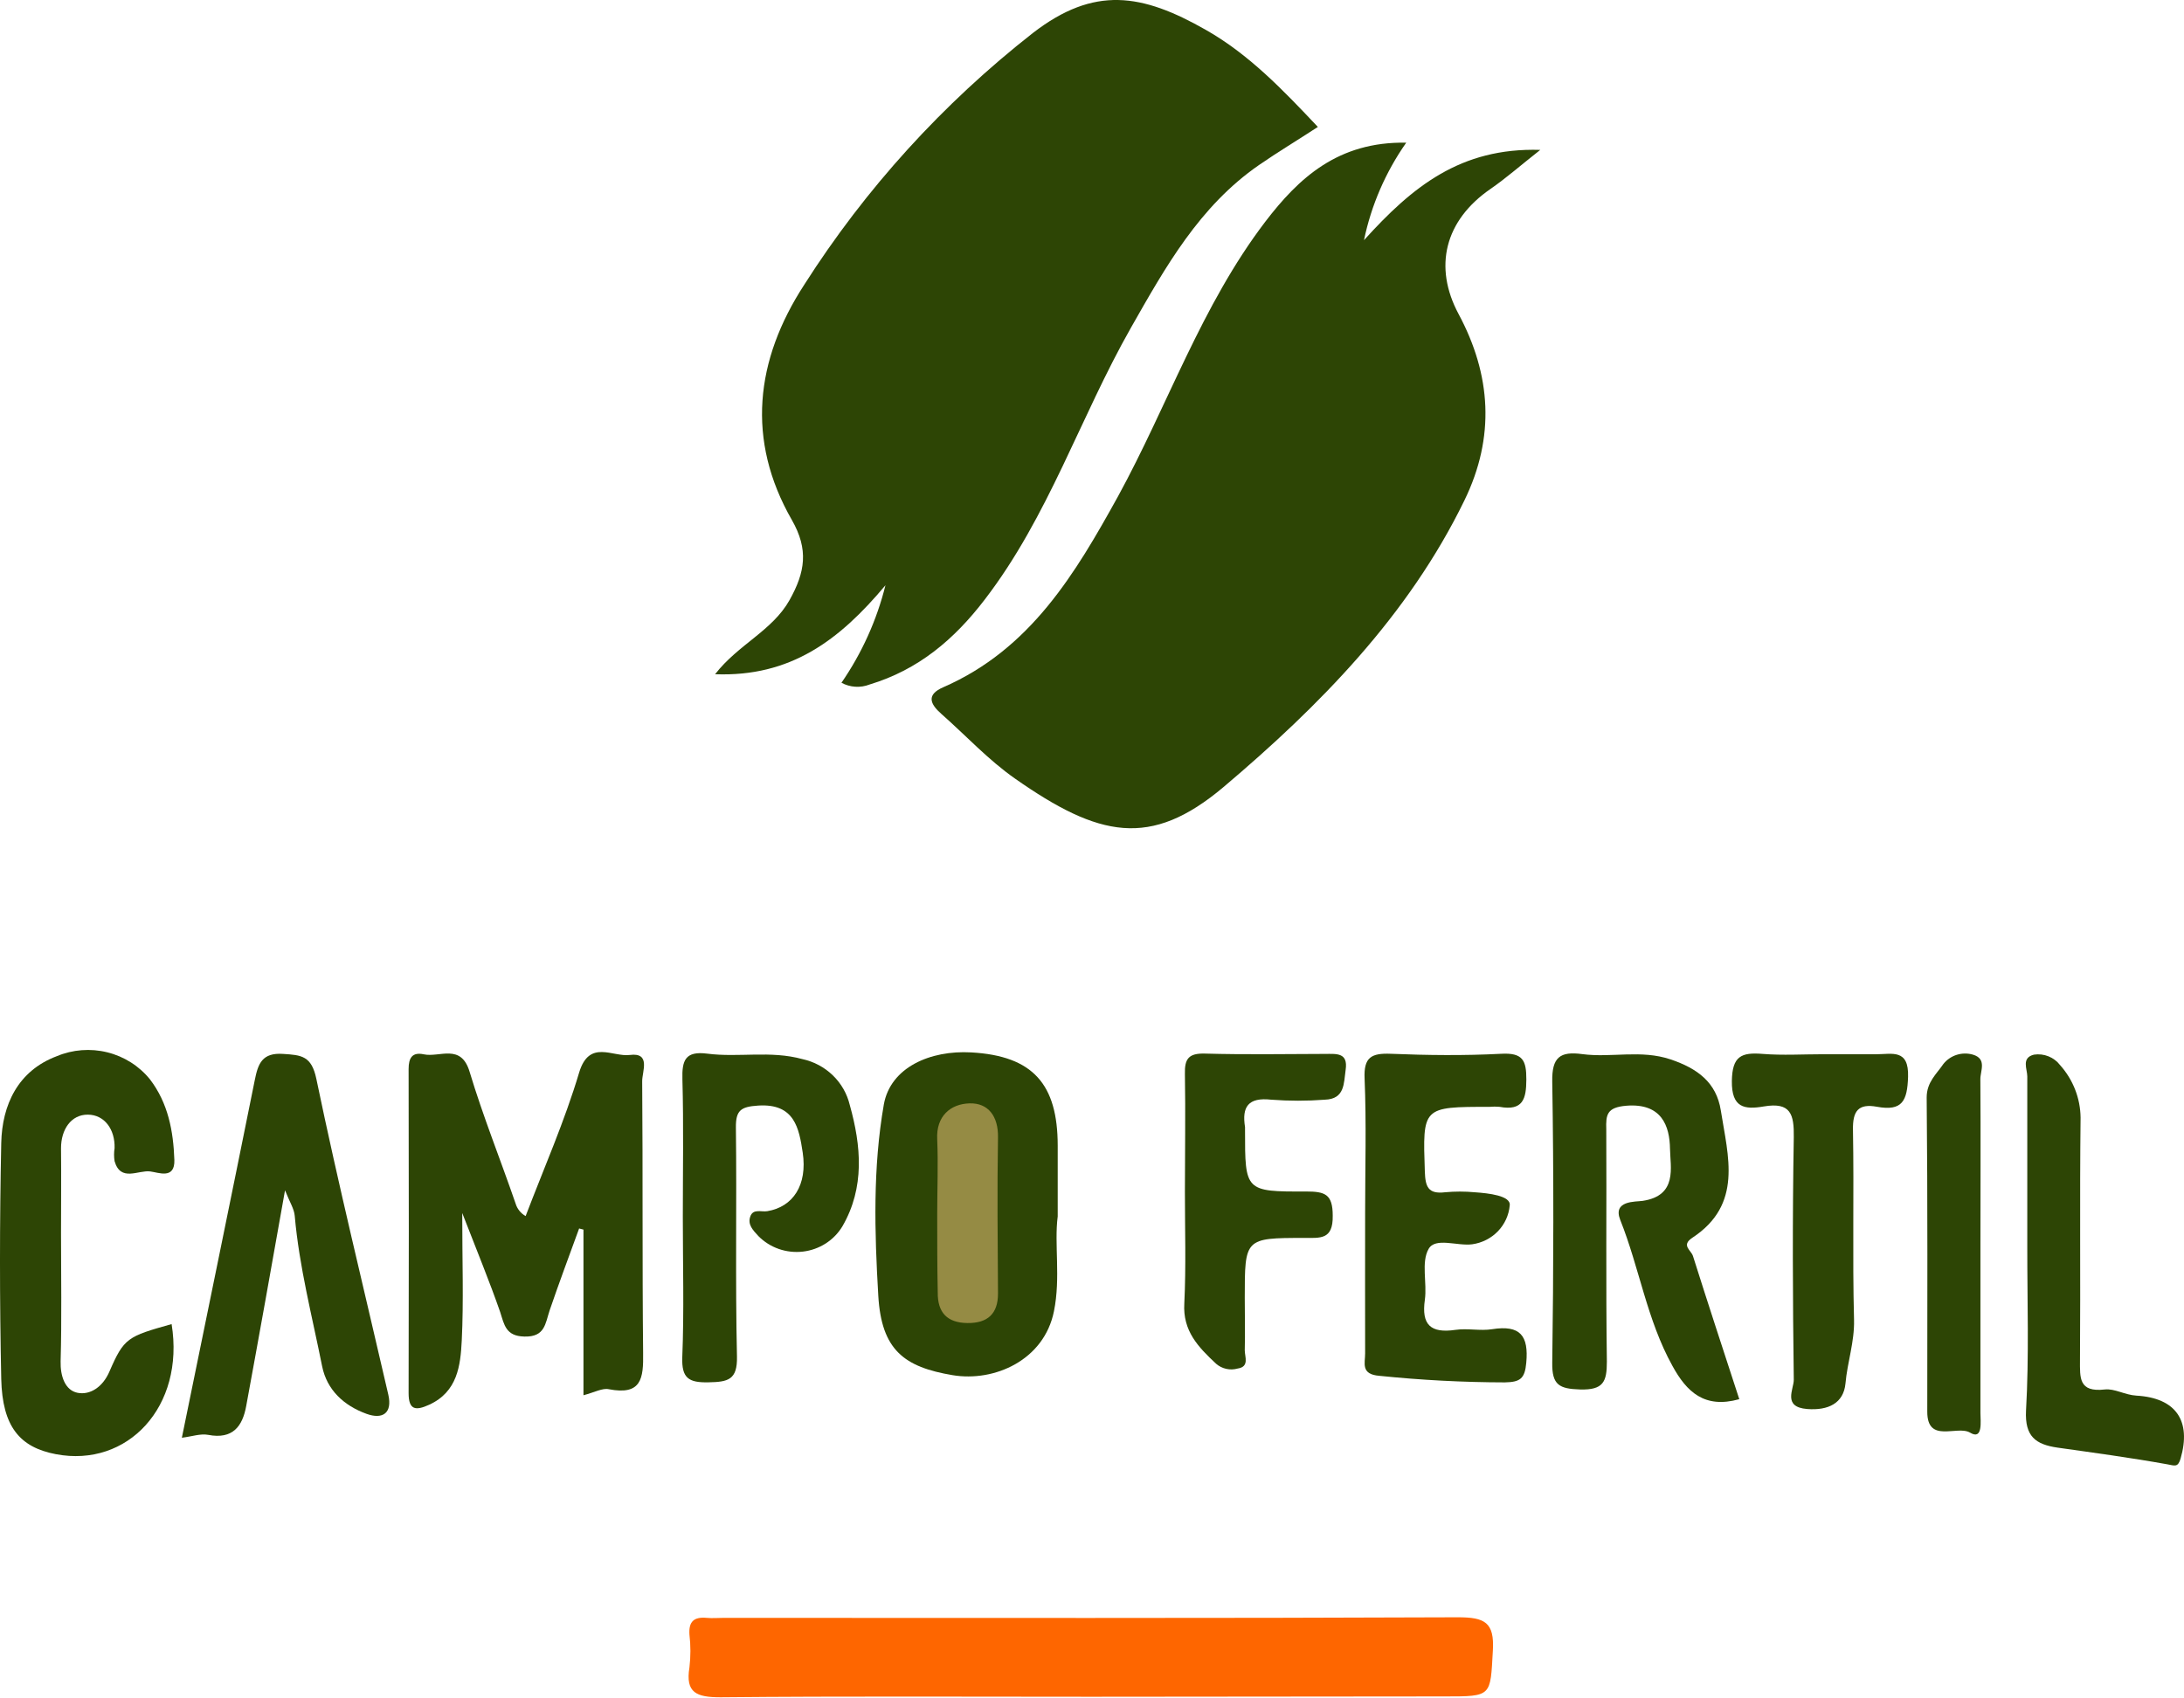
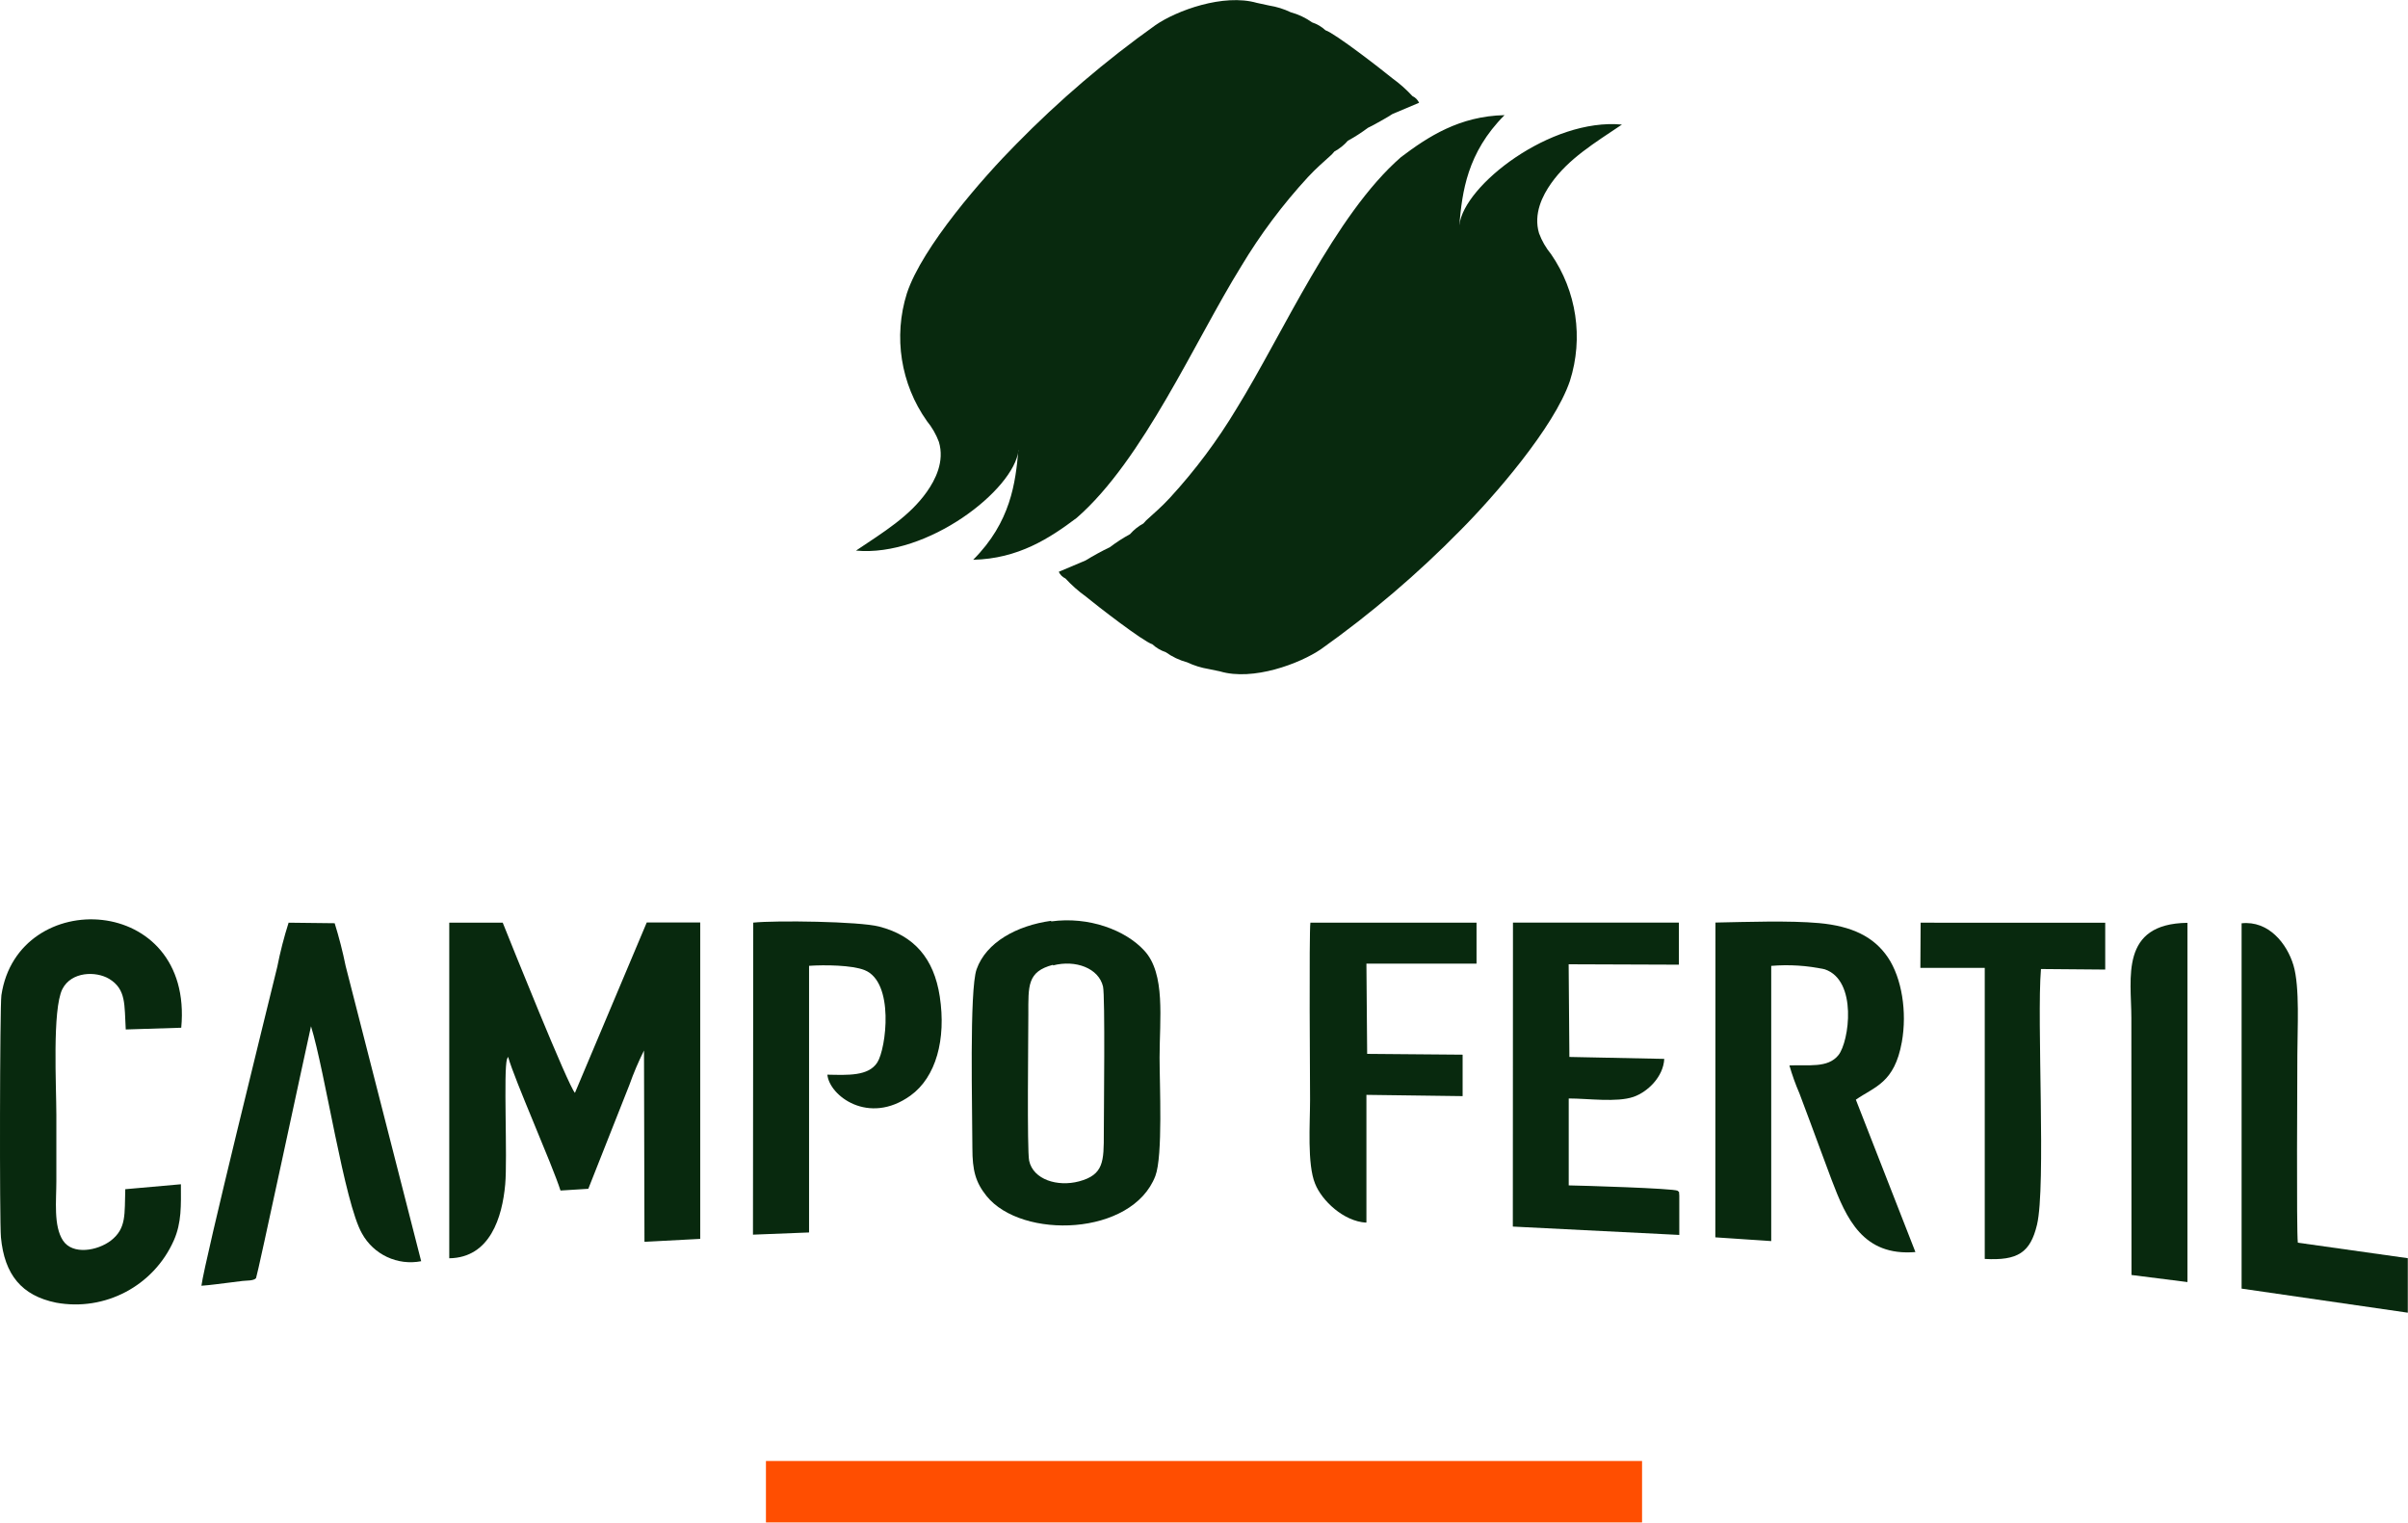
- <svg xmlns="http://www.w3.org/2000/svg" width="220" height="171" viewBox="0 0 220 171" fill="none">
-   <path d="M84.764 68.787C86.823 65.795 88.323 62.469 89.195 58.963C84.548 64.513 79.639 68.212 72.032 67.928C74.365 64.922 77.805 63.548 79.538 60.449C81.102 57.648 81.48 55.375 79.76 52.376C75.154 44.336 76.072 36.282 81.015 28.684C87.175 19.011 94.967 10.433 104.058 3.314C110.235 -1.449 115.036 -0.65 121.456 3.004C125.806 5.468 129.245 9.069 132.752 12.788C130.729 14.11 128.746 15.299 126.831 16.62C120.816 20.776 117.39 26.92 113.93 33.005C108.799 42.03 105.622 52.045 99.182 60.423C96.114 64.427 92.513 67.479 87.59 68.965C87.135 69.143 86.645 69.219 86.156 69.188C85.668 69.157 85.192 69.02 84.764 68.787Z" fill="#2D4505" />
-   <path d="M141.654 14.374C139.576 17.335 138.129 20.677 137.398 24.198C142.254 18.827 147.109 14.856 155.155 15.101C153.057 16.759 151.668 17.981 150.157 19.025C145.518 22.216 144.385 26.894 146.927 31.637C150.205 37.755 150.63 44.012 147.521 50.401C141.87 62.022 132.907 71.126 123.244 79.298C115.886 85.502 110.687 84.353 102.251 78.446C99.553 76.563 97.294 74.099 94.833 71.932C93.673 70.915 93.302 69.99 95.008 69.243C103.808 65.411 108.327 57.774 112.616 50.017C117.633 40.847 121.018 30.785 127.452 22.342C130.823 17.935 134.775 14.255 141.654 14.374Z" fill="#2D4505" />
-   <path d="M109.918 170.947C97.476 170.947 85.034 170.881 72.592 171C70.171 171 69.025 170.564 69.45 167.987C69.579 166.89 69.579 165.781 69.45 164.684C69.362 163.363 69.901 162.88 71.196 162.999C71.749 163.052 72.316 162.999 72.875 162.999C97.537 162.999 122.198 163.045 146.853 162.94C149.55 162.94 150.549 163.435 150.38 166.289C150.117 170.914 150.319 170.914 145.551 170.914L109.918 170.947Z" fill="#FE6600" />
-   <path d="M58.774 140.569V123.881L58.336 123.768C57.338 126.517 56.313 129.245 55.369 132.014C54.924 133.335 54.91 134.716 52.82 134.656C50.952 134.617 50.797 133.474 50.385 132.192C49.32 129.12 48.072 126.107 46.562 122.209C46.562 127.085 46.71 131.082 46.514 135.059C46.386 137.577 46.09 140.219 43.23 141.527C41.882 142.142 41.16 142.076 41.16 140.358C41.187 129.479 41.187 118.595 41.16 107.707C41.16 106.584 41.524 105.976 42.684 106.221C44.296 106.564 46.447 105.085 47.31 107.998C48.659 112.477 50.412 116.825 51.936 121.251C52.094 121.786 52.456 122.24 52.948 122.52C54.789 117.69 56.879 112.96 58.343 108.044C59.361 104.688 61.715 106.512 63.434 106.287C65.592 106.009 64.682 107.952 64.689 108.93C64.763 118.054 64.689 127.177 64.783 136.301C64.823 138.871 64.628 140.602 61.323 139.962C60.69 139.823 59.894 140.279 58.774 140.569Z" fill="#2D4505" />
-   <path d="M175.203 140.966C171.697 141.944 169.903 140.239 168.46 137.596C165.897 132.972 165.142 127.746 163.213 122.91C162.424 120.928 164.757 121.093 165.465 120.987C169.013 120.458 168.251 117.591 168.224 115.741C168.19 113.442 167.387 111.117 163.827 111.401C161.864 111.566 161.756 112.299 161.804 113.779C161.844 121.582 161.756 129.384 161.864 137.18C161.864 139.208 161.52 140.054 159.167 139.988C157.076 139.922 156.328 139.545 156.362 137.299C156.496 127.851 156.517 118.397 156.362 108.956C156.321 106.518 157.144 105.897 159.383 106.201C162.323 106.591 165.304 105.725 168.291 106.736C170.988 107.648 172.897 109.049 173.342 111.876C174.07 116.501 175.581 121.35 170.469 124.707C169.316 125.473 170.348 125.949 170.537 126.543C172.034 131.287 173.592 136.031 175.203 140.966Z" fill="#2D4505" />
-   <path d="M17.287 133.401C18.636 141.712 12.85 147.883 5.634 146.509C1.979 145.815 0.239 143.721 0.125 138.937C-0.042 131.009 -0.042 123.081 0.125 115.153C0.212 111.321 1.797 107.886 5.715 106.412C7.324 105.738 9.114 105.6 10.81 106.021C12.506 106.441 14.014 107.396 15.102 108.738C16.937 111.136 17.463 113.957 17.564 116.864C17.625 118.846 15.979 118.126 15.129 118.021C13.915 117.869 12.155 119.104 11.542 116.99C11.473 116.552 11.473 116.106 11.542 115.669C11.596 113.792 10.53 112.306 8.844 112.299C7.158 112.292 6.147 113.799 6.147 115.675C6.181 118.536 6.147 121.397 6.147 124.264C6.147 128.558 6.228 132.853 6.106 137.14C6.066 138.66 6.565 140.08 7.819 140.325C9.074 140.569 10.348 139.75 11.023 138.184C12.493 134.788 12.843 134.65 17.287 133.401Z" fill="#2D4505" />
-   <path d="M106.546 122.553C106.182 125.347 106.856 128.704 106.168 132.106C105.177 137.041 100.167 139.248 95.965 138.548C91.063 137.728 88.797 136.004 88.473 130.554C88.096 124.145 87.913 117.664 89.033 111.262C89.707 107.542 93.7 105.791 97.84 106.029C104.071 106.379 106.533 109.247 106.546 115.391V122.553Z" fill="#2D4505" />
-   <path d="M28.711 119.923C27.362 127.528 26.101 134.604 24.8 141.66C24.429 143.694 23.451 145.036 20.969 144.56C20.194 144.415 19.337 144.725 18.319 144.851C20.78 132.806 23.249 120.822 25.663 108.824C25.993 107.172 26.398 106.029 28.529 106.181C30.357 106.3 31.381 106.366 31.867 108.698C34.079 119.349 36.675 129.913 39.117 140.517C39.535 142.36 38.563 143.04 36.911 142.439C34.645 141.613 32.933 140.054 32.447 137.643C31.442 132.608 30.141 127.627 29.689 122.493C29.628 121.78 29.183 121.113 28.711 119.923Z" fill="#2D4505" />
-   <path d="M137.513 122.183C137.513 117.67 137.648 113.158 137.459 108.659C137.364 106.518 138.133 106.089 140.102 106.168C143.798 106.32 147.52 106.36 151.202 106.168C153.401 106.043 153.758 106.829 153.752 108.764C153.745 110.7 153.421 111.949 151.054 111.513C150.72 111.483 150.383 111.483 150.049 111.513C143.258 111.513 143.306 111.513 143.528 118.06C143.582 119.56 143.859 120.32 145.551 120.121C146.556 120.026 147.568 120.026 148.572 120.121C149.921 120.214 152.207 120.458 152.079 121.443C151.994 122.419 151.574 123.338 150.887 124.05C150.199 124.761 149.286 125.224 148.296 125.361C146.785 125.559 144.587 124.627 143.906 125.83C143.137 127.184 143.771 129.245 143.528 130.963C143.177 133.454 144.088 134.352 146.617 133.982C147.824 133.804 149.105 134.108 150.306 133.916C153.151 133.467 153.994 134.577 153.745 137.292C153.603 138.898 153.138 139.241 151.594 139.274C147.375 139.266 143.159 139.045 138.963 138.614C137.041 138.468 137.52 137.332 137.513 136.348C137.499 131.637 137.513 126.913 137.513 122.183Z" fill="#2D4505" />
-   <path d="M68.782 122.619C68.782 117.994 68.869 113.369 68.741 108.745C68.687 106.842 69.018 105.864 71.25 106.155C74.413 106.564 77.602 105.818 80.826 106.703C81.986 106.955 83.049 107.523 83.894 108.341C84.738 109.159 85.33 110.195 85.6 111.328C86.754 115.444 87.124 119.633 84.859 123.55C84.44 124.246 83.864 124.838 83.174 125.28C82.484 125.721 81.699 126.001 80.881 126.097C80.062 126.193 79.233 126.102 78.456 125.833C77.679 125.563 76.976 125.121 76.402 124.541C75.849 123.94 75.289 123.379 75.579 122.559C75.869 121.74 76.699 122.13 77.299 122.024C79.895 121.588 81.345 119.382 80.86 116.124C80.489 113.693 80.057 111.143 76.362 111.387C74.629 111.5 74.109 111.863 74.129 113.601C74.224 121.291 74.062 128.981 74.237 136.665C74.291 139.043 73.327 139.228 71.351 139.268C69.375 139.307 68.654 138.852 68.728 136.744C68.917 132.067 68.782 127.343 68.782 122.619Z" fill="#2D4505" />
-   <path d="M119.359 120.102C119.359 116.138 119.427 112.174 119.359 108.21C119.319 106.67 119.73 106.102 121.382 106.148C125.429 106.261 129.475 106.194 133.474 106.181C134.627 106.181 135.807 106.023 135.551 107.78C135.355 109.141 135.483 110.727 133.453 110.793C131.658 110.93 129.854 110.93 128.059 110.793C125.725 110.529 125.085 111.52 125.415 113.554C125.422 113.664 125.422 113.775 125.415 113.885C125.415 119.996 125.415 120.069 131.552 120.042C133.46 120.042 134.249 120.293 134.249 122.48C134.29 124.944 132.968 124.713 131.349 124.72C125.388 124.72 125.388 124.766 125.388 130.752C125.388 132.509 125.435 134.267 125.388 136.037C125.388 136.698 125.88 137.702 124.666 137.88C124.293 137.985 123.899 137.996 123.521 137.911C123.143 137.827 122.792 137.65 122.502 137.398C120.701 135.713 119.13 134.095 119.299 131.313C119.481 127.574 119.359 123.834 119.359 120.102Z" fill="#2D4505" />
-   <path d="M183.613 106.214C185.407 106.214 187.207 106.214 189.008 106.214C190.593 106.214 192.292 105.646 192.204 108.494C192.123 110.898 191.638 111.975 189.075 111.506C187.18 111.156 186.621 111.949 186.654 113.819C186.769 120.194 186.594 126.57 186.762 132.978C186.816 135.198 186.088 137.24 185.899 139.387C185.71 141.369 184.173 142.122 182.042 141.957C179.54 141.759 180.693 139.975 180.693 139.01C180.585 130.871 180.551 122.731 180.693 114.565C180.727 112.273 180.389 111.011 177.678 111.473C175.736 111.804 174.421 111.625 174.455 108.91C174.495 106.406 175.399 106.003 177.571 106.181C179.567 106.34 181.596 106.214 183.613 106.214Z" fill="#2D4505" />
-   <path d="M204.214 125.625C204.214 119.903 204.214 114.182 204.214 108.447C204.214 107.707 203.587 106.571 204.889 106.254C205.384 106.18 205.89 106.24 206.353 106.426C206.816 106.612 207.219 106.918 207.519 107.311C208.828 108.776 209.559 110.65 209.582 112.596C209.488 120.743 209.582 128.882 209.522 137.041C209.522 138.812 209.38 140.292 212.023 139.988C213.008 139.876 214.047 140.543 215.213 140.609C219.219 140.84 220.75 143.172 219.657 146.945C219.388 147.863 219.077 147.665 218.309 147.526C214.647 146.866 210.958 146.37 207.269 145.848C205.057 145.531 203.958 144.718 204.086 142.129C204.403 136.638 204.208 131.128 204.214 125.625Z" fill="#2D4505" />
-   <path d="M199.494 125.539C199.494 131.142 199.494 136.77 199.494 142.36C199.494 143.159 199.77 145.128 198.462 144.342C197.154 143.556 194.139 145.478 194.139 142.234C194.139 131.663 194.187 121.093 194.079 110.568C194.079 109.016 195.09 108.19 195.758 107.199C196.1 106.766 196.568 106.444 197.099 106.275C197.631 106.107 198.202 106.099 198.738 106.254C200.175 106.677 199.474 107.906 199.487 108.731C199.527 114.341 199.494 119.95 199.494 125.539Z" fill="#2D4505" />
-   <path d="M94.408 122.341C94.408 119.831 94.516 117.307 94.408 114.796C94.28 112.438 95.757 111.222 97.658 111.163C99.56 111.103 100.565 112.484 100.531 114.572C100.443 119.824 100.497 125.077 100.531 130.329C100.531 132.357 99.493 133.322 97.442 133.295C95.392 133.269 94.442 132.218 94.462 130.223C94.408 127.6 94.408 124.971 94.408 122.341Z" fill="#958B44" />
+ <svg xmlns="http://www.w3.org/2000/svg" viewBox="0 0 360.19 227.7">
+   <defs>
+     <style>.cls-1{fill:#08290e;fill-rule:evenodd;}.cls-2{fill:#ff4e01;}</style>
+   </defs>
+   <g id="Capa_2" data-name="Capa 2">
+     <g id="Capa_1-2" data-name="Capa 1">
+       <path class="cls-1" d="M218.29,33.62c.43-4.86,1.13-10.76,6.76-16.4-6.74.15-11.44,3.22-15.49,6.28-9.93,8.65-17.67,26.44-24.58,37.59A82.12,82.12,0,0,1,175,74.45c-1.42,1.53-2.16,2.09-3.55,3.38l-.42.46a7.3,7.3,0,0,0-2,1.6,23.49,23.49,0,0,0-3,1.94,41.63,41.63,0,0,0-3.66,2l-4,1.69a2.05,2.05,0,0,0,1,1,20.12,20.12,0,0,0,3,2.66c1.67,1.38,8.59,6.74,10,7.18a5.5,5.5,0,0,0,2,1.18,9.94,9.94,0,0,0,3.21,1.52,12.1,12.1,0,0,0,3.21,1l1.69.35c4.94,1.48,11.94-1.15,15.12-3.32a155.26,155.26,0,0,0,20.88-17.81c4.91-4.93,14-15.35,16.35-22.31A21.75,21.75,0,0,0,232,38a10.91,10.91,0,0,1-1.79-3.11c-.87-2.93.53-5.66,1.82-7.48,2.6-3.68,6.45-6,10.58-8.78-10.71-1-23.64,9.1-24.31,15" />
+       <path class="cls-1" d="M152.33,67.32c-.43,4.86-1.13,10.76-6.76,16.4,6.74-.15,11.44-3.22,15.49-6.27C171,68.79,178.73,51,185.64,39.86a81.77,81.77,0,0,1,10-13.37c1.43-1.53,2.17-2.09,3.56-3.38l.41-.46a7.12,7.12,0,0,0,2-1.6,24.52,24.52,0,0,0,3-1.93c.64-.29,3.13-1.68,3.66-2.06l4-1.69a2.05,2.05,0,0,0-1-1,20,20,0,0,0-3-2.66c-1.67-1.37-8.6-6.74-10-7.18a5.42,5.42,0,0,0-2-1.18,10.16,10.16,0,0,0-3.21-1.52,11.64,11.64,0,0,0-3.21-1L188,.43C183-1,176,1.58,172.85,3.75A155.26,155.26,0,0,0,152,21.56c-4.91,4.94-14.05,15.35-16.35,22.32a21.77,21.77,0,0,0,3,19.1,10.91,10.91,0,0,1,1.79,3.11c.88,2.93-.53,5.67-1.81,7.48-2.61,3.68-6.45,6-10.59,8.78,10.72,1,23.64-9.1,24.31-15" />
+       <path class="cls-1" d="M86,163.45C85,162.44,76.4,141,75.2,138h-8l0,50.19c6.11-.08,7.93-6.15,8.37-11.05.35-3.92-.28-17.07.27-18.75l.16-.33c1,3.54,6.56,16,7.84,20L88,177.8l6.15-15.55a45.22,45.22,0,0,1,2.18-5.13l.07,28.61,8.34-.44,0-47.32-8,0Z" />
+       <path class="cls-1" d="M256.58,185.06l8.36.56,0-41.16a27.2,27.2,0,0,1,8,.51c4.95,1.65,3.66,10.83,2.06,12.83s-4.49,1.41-7.34,1.55a34.59,34.59,0,0,0,1.5,4.18l1.6,4.27c1.1,2.93,2.11,5.75,3.21,8.65,2.21,5.82,4.69,11.46,12.54,10.81l-8.91-22.79c2.8-1.95,5.78-2.47,6.88-8.63.8-4.48,0-9.56-2.09-12.65s-5.38-4.68-10.3-5.13c-4.43-.4-10.89-.17-15.49-.08Z" />
+       <path class="cls-1" d="M157.23,137.72c-5.14.71-9.72,3.21-11.15,7.25-1.1,3.09-.63,21.13-.63,26.76,0,3.28.46,5.09,2.12,7.15,5.27,6.54,21.8,6,25.25-3,1.14-3,.63-13.71.63-17.71,0-5.74.93-12.54-2.29-16-2.81-3.06-8.29-5.14-13.93-4.36m.28,6.58c3.37-.88,6.84.41,7.48,3.16.33,1.42.12,18.92.12,21.91,0,4.23,0,6.24-3.71,7.23-3.21.85-6.85-.26-7.46-3.09-.33-1.56-.12-18.78-.12-21.88C153.82,147.44,153.64,145.31,157.51,144.3Z" />
+       <path class="cls-1" d="M27.08,177.12l-8.34.74c-.13,3.73.21,5.85-2.16,7.69-2,1.52-5.7,2.18-7.15,0s-1-6-1-8.9V166.8c0-4.32-.63-15.82.9-18.87,1.34-2.63,5-2.72,7-1.53,2.57,1.57,2.26,3.86,2.48,7.57l8.3-.26C29,133.6,2.66,132.46.21,148.84c-.24,1.6-.29,33.89-.07,36.22.53,5.6,3.11,8.72,8.25,9.77A16.09,16.09,0,0,0,26,185.52c1.18-2.67,1.07-5.22,1.06-8.4" />
+       <path class="cls-1" d="M30.13,192.3c1.46-.1,2.75-.31,4.17-.47l2-.25c.57-.07,1.66,0,2-.42.17-.21,7.39-34,8.22-37.67,2.09,6.73,5,26.45,7.63,31A8.3,8.3,0,0,0,63,188.63L51.7,144.47a65.23,65.23,0,0,0-1.64-6.39L43.17,138a60.28,60.28,0,0,0-1.7,6.62c-1.54,6.31-10.84,43.85-11.34,47.67" />
+       <path class="cls-1" d="M112.63,184.66l8.39-.33,0-39.88c2.31-.16,6.42-.11,8.3.64,4.5,1.79,3.24,11.73,1.91,13.81s-4.43,1.89-7.47,1.83c.28,3.13,6.16,7.64,12.43,3.13,3.82-2.75,5.36-8.42,4.38-14.83-.88-5.73-3.86-9.1-9.06-10.45-3-.78-15.53-.94-18.84-.59Z" />
+       <path class="cls-1" d="M226.29,183.45l24.9,1.25,0-5.88c-.09-.83.09-.35-.25-.73-.65-.36-14.37-.77-16.29-.8v-13c2.9,0,7.19.62,9.69-.24,2.11-.73,4.47-3,4.6-5.68l-14.19-.29-.11-13.86,16.49.06,0-6.29-24.82,0Z" />
+       <path class="cls-1" d="M335.3,192.73l24.86,3.6,0-8.15-16.45-2.32c-.22-1.71-.07-25.74-.07-28.12,0-3.77.39-10.1-.58-13.36s-3.73-6.72-7.76-6.29Z" />
+       <path class="cls-1" d="M204.39,182.8V163.75l14.39.19v-6.2l-14.28-.12-.11-13.5,16.47,0,0-6.12-24.85,0c-.21,1.42-.06,24.51-.05,26.5,0,3.56-.45,9.6.75,12.53,1,2.54,4.27,5.64,7.63,5.83" />
+       <path class="cls-1" d="M287.25,144.76l9.63,0,0,43.53c4.93.27,6.82-.93,7.82-5.13,1.36-5.75-.06-30.59.59-38.23l9.61.08v-7L287.29,138Z" />
+       <path class="cls-1" d="M318.83,190.69l8.37,1.06,0-53.73c-10.17.13-8.39,8.31-8.39,14.2Z" />
+       <rect class="cls-2" x="114.57" y="218.51" width="131.05" height="9.19" />
+     </g>
+   </g>
</svg>
